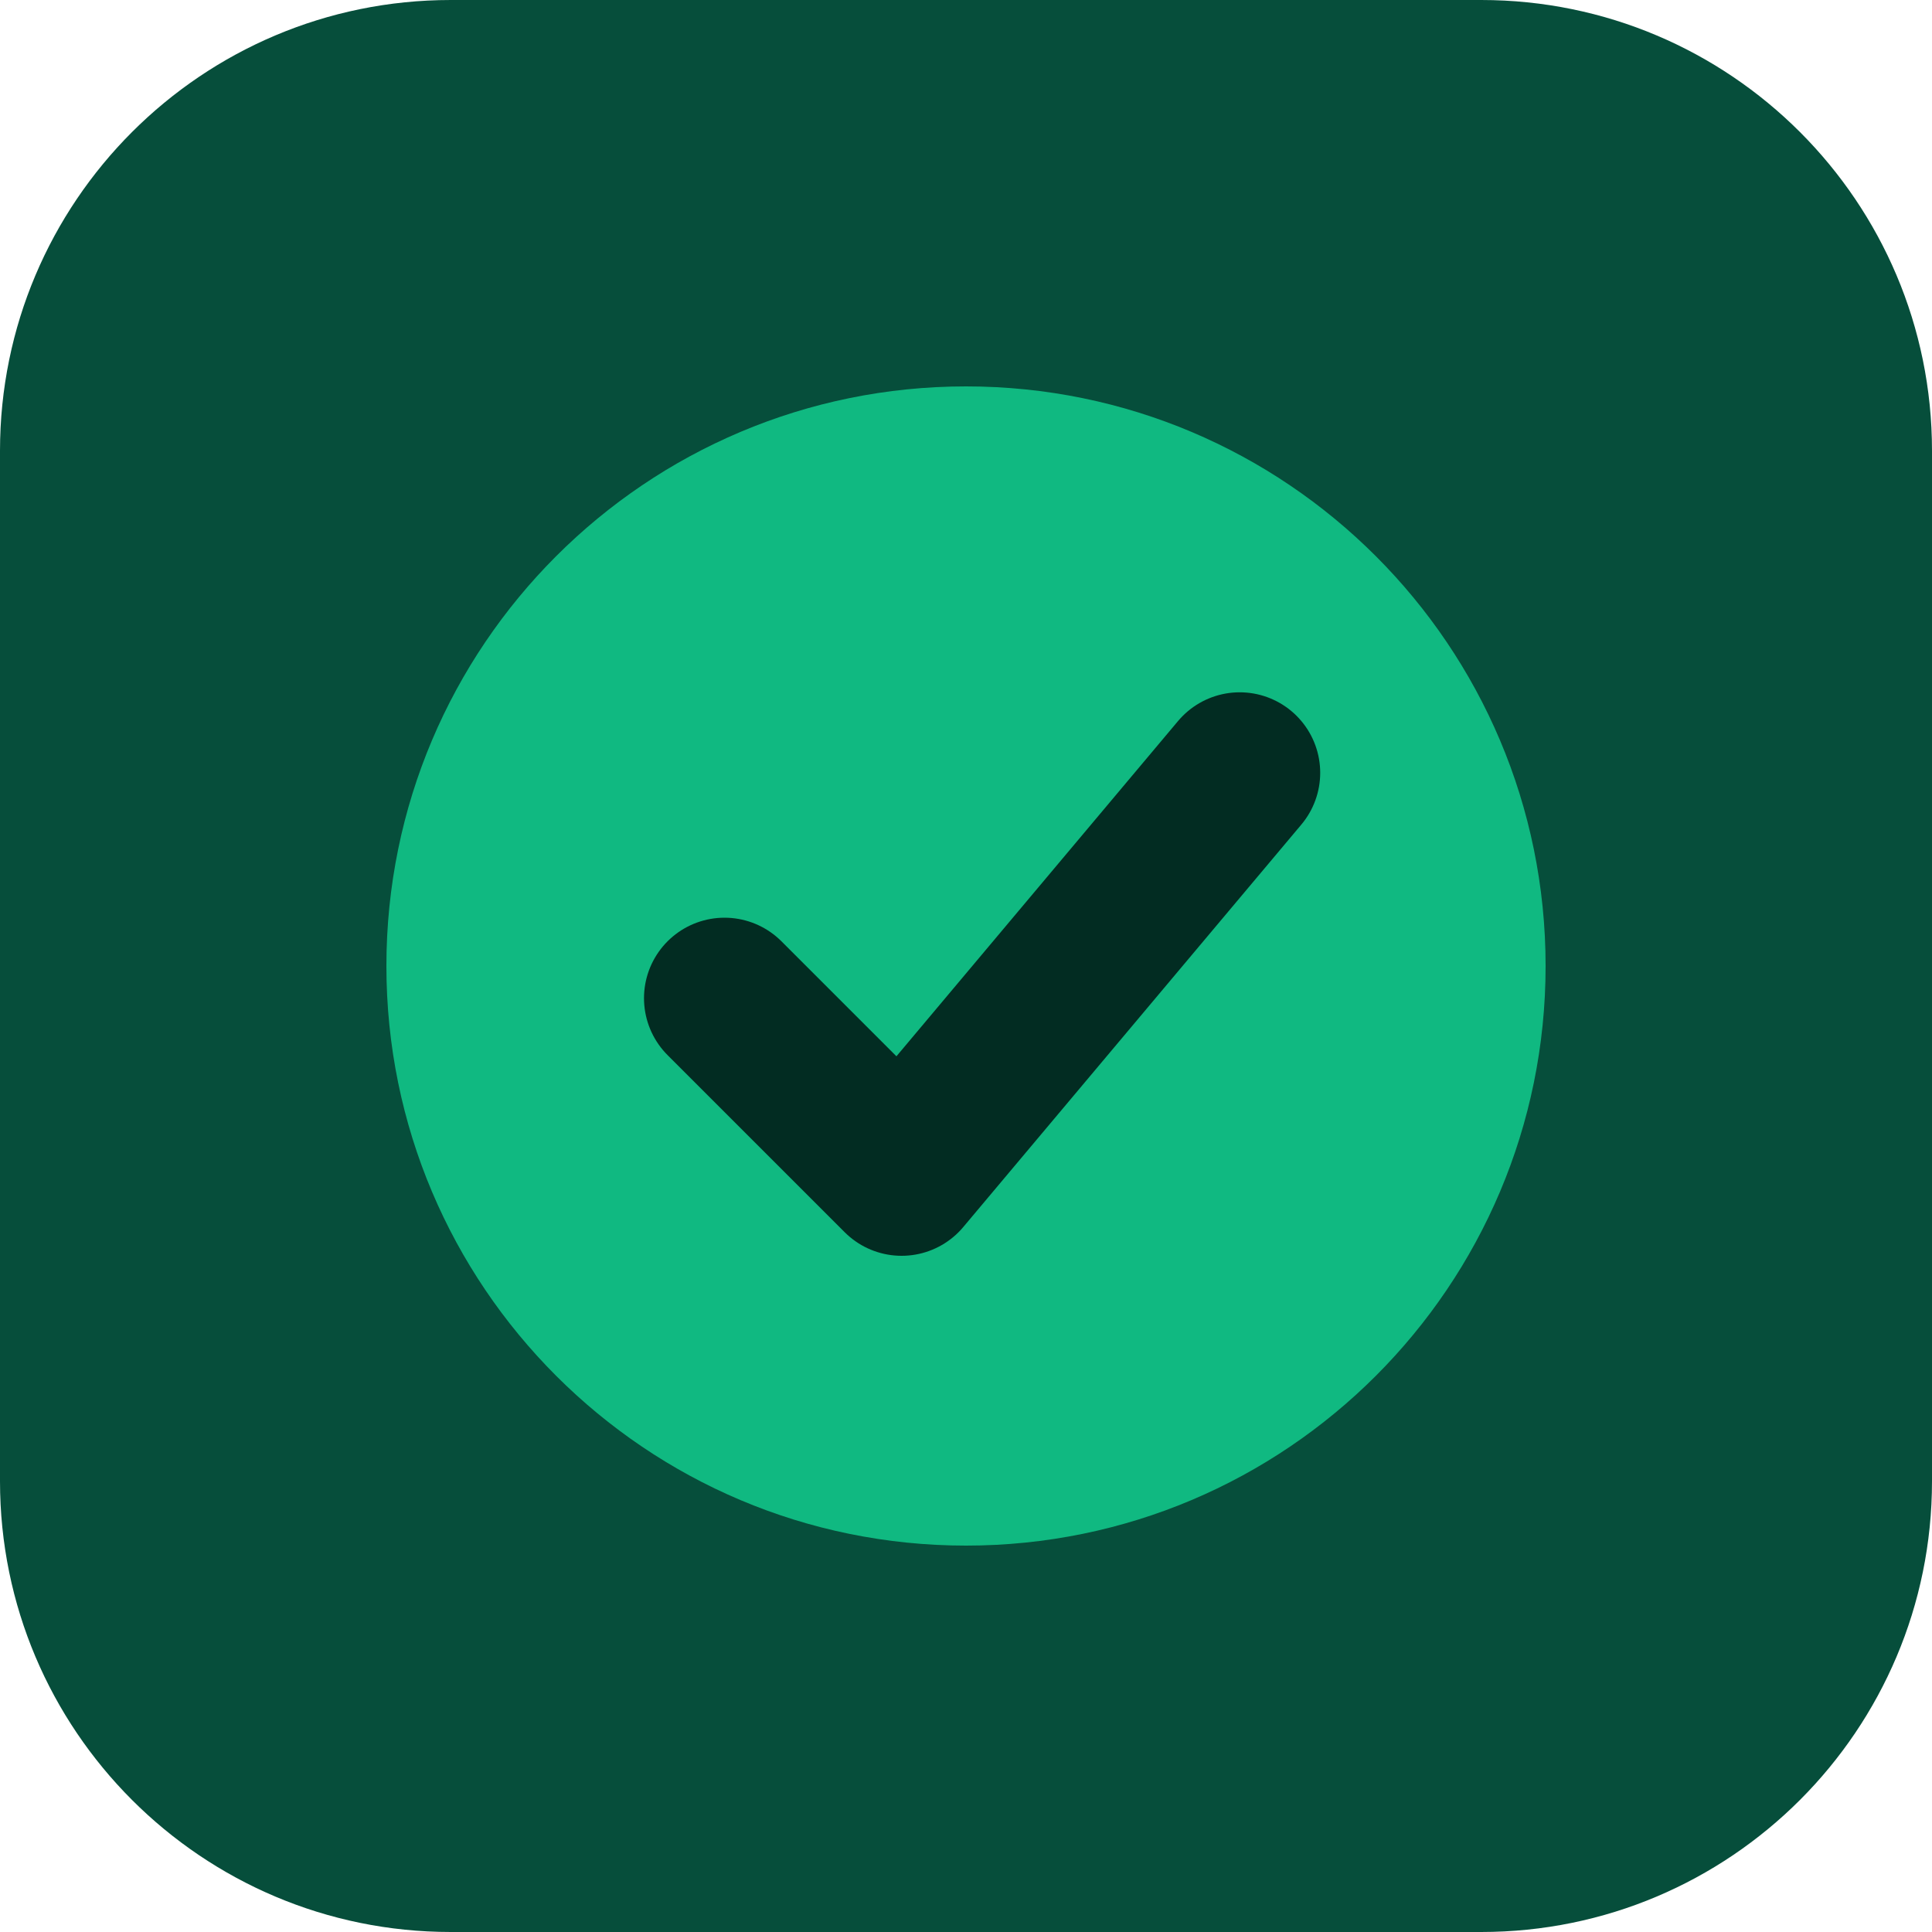
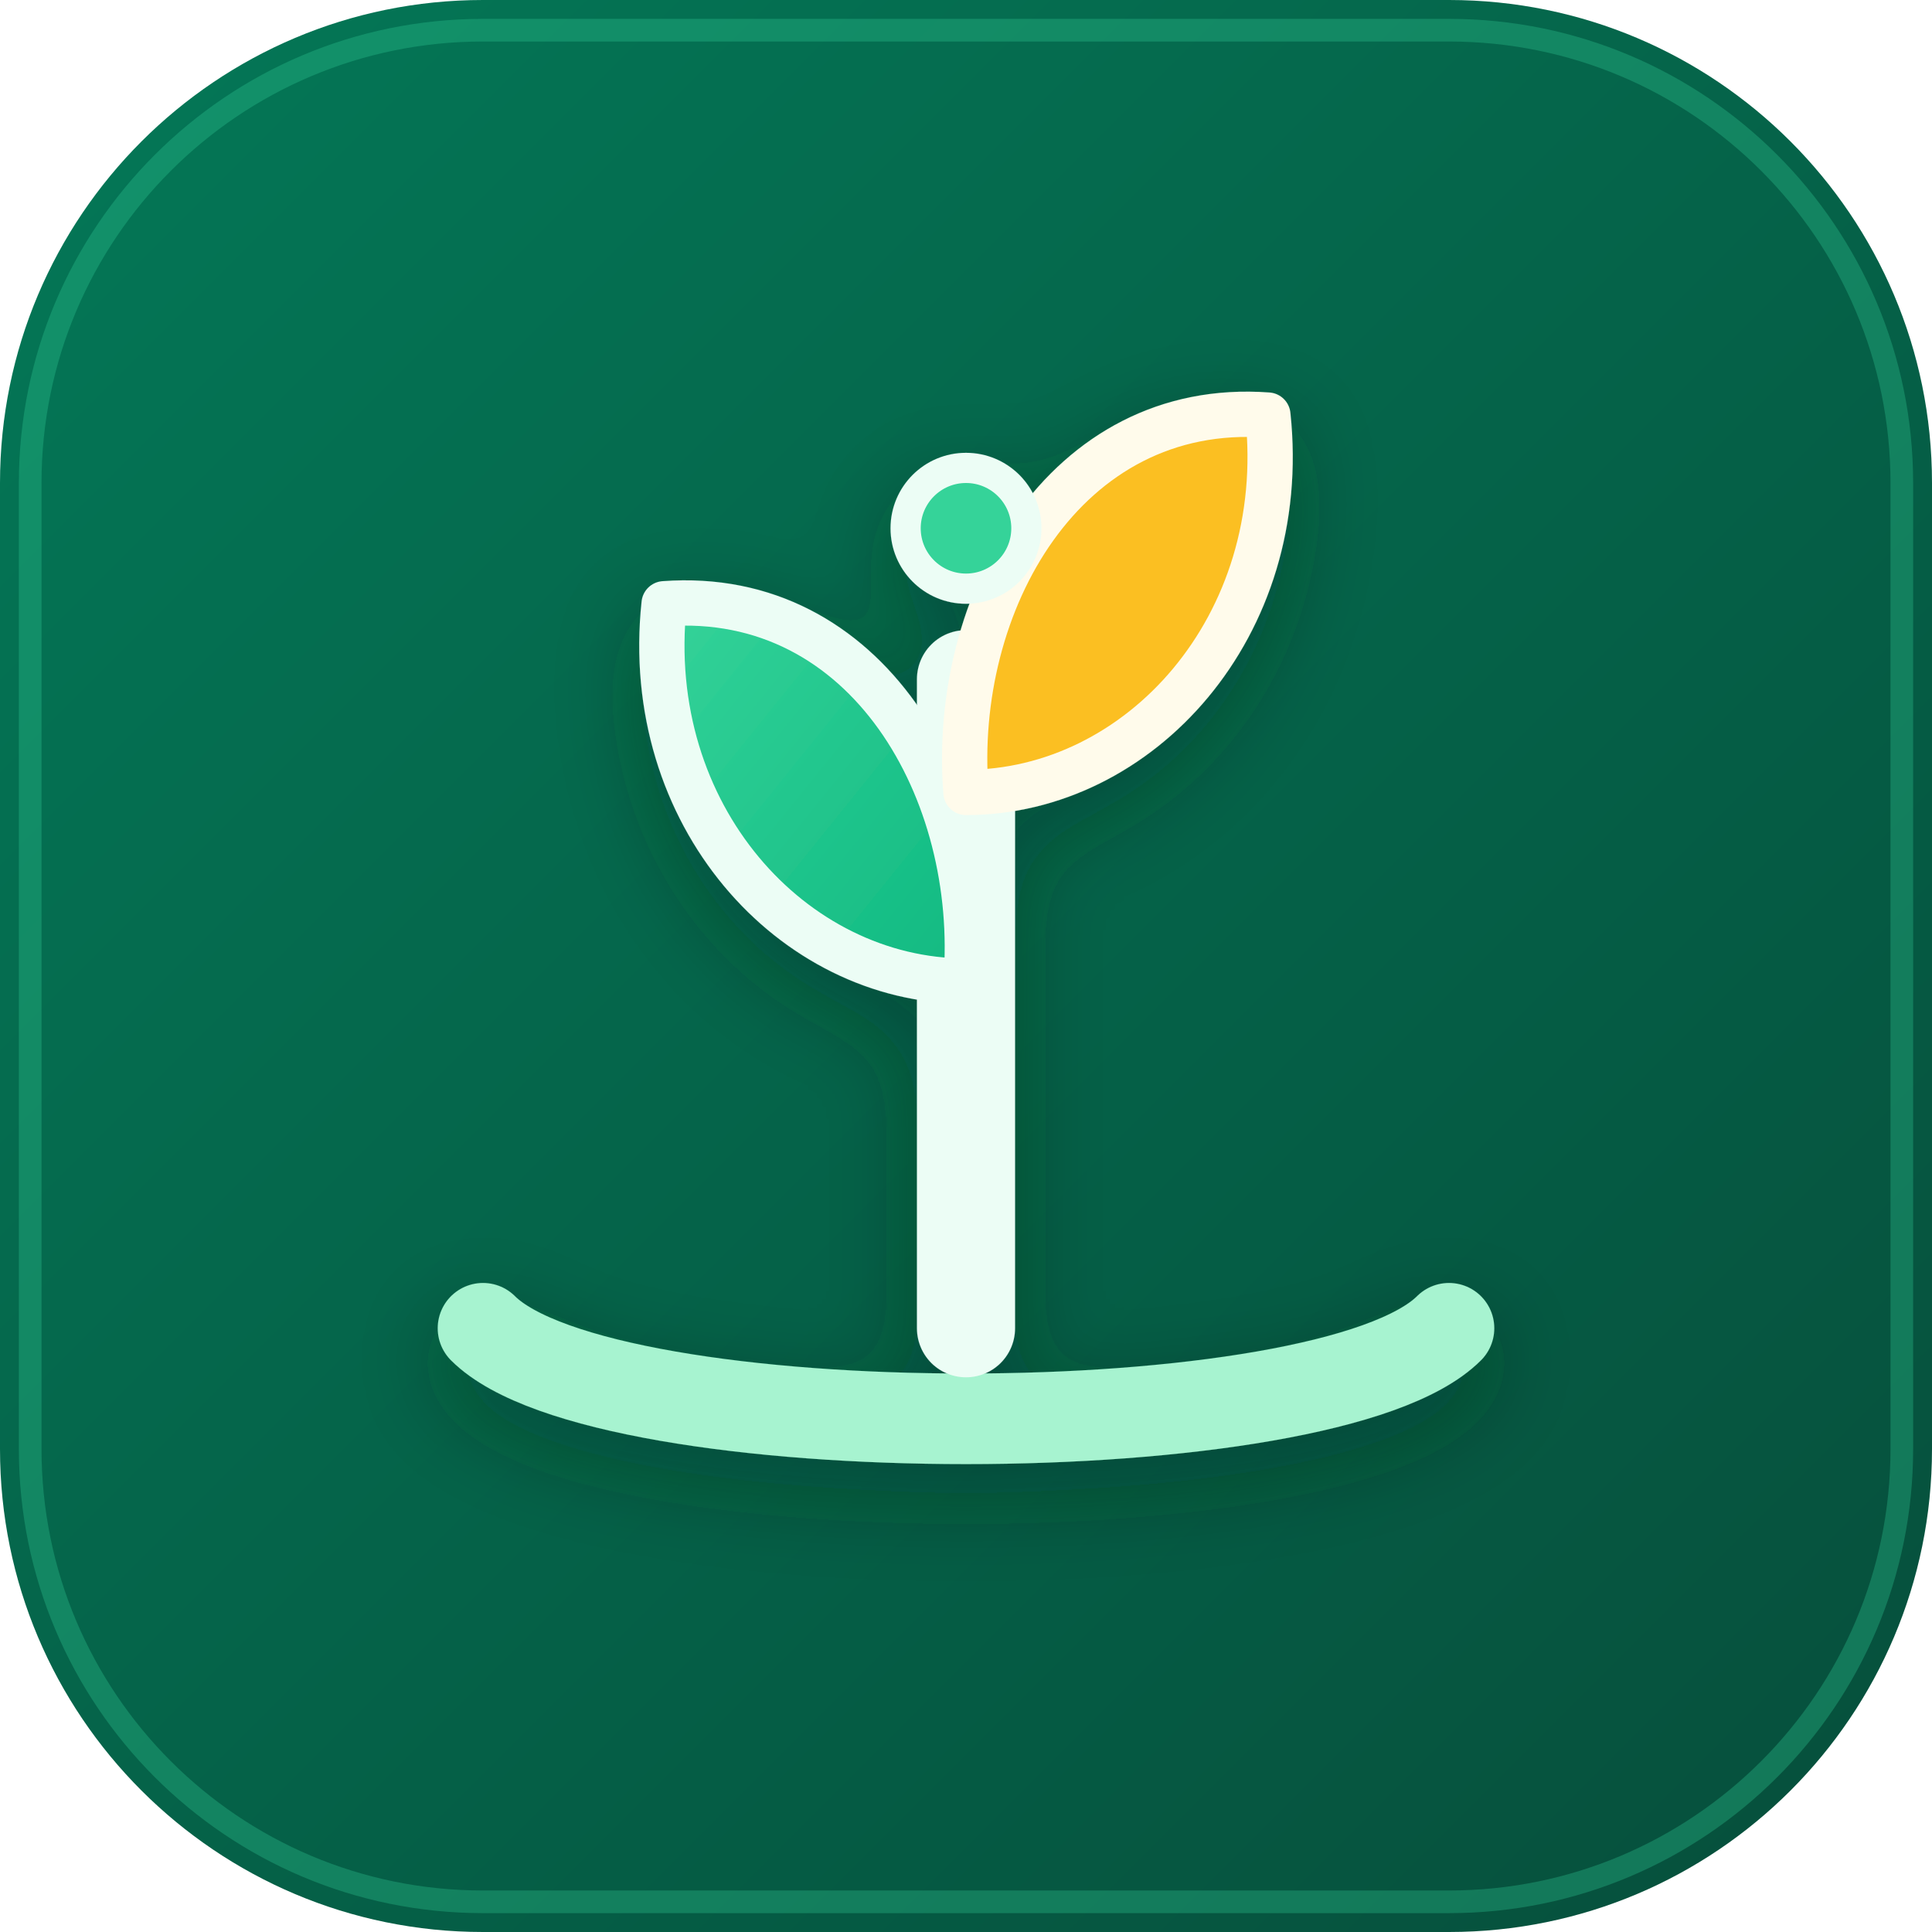
- <svg xmlns="http://www.w3.org/2000/svg" viewBox="0 0 120 120" fill="none">
-   <rect width="120" height="120" rx="28" fill="#064E3B" />
-   <circle cx="60" cy="60" r="36" fill="#10B981" />
-   <path d="M45 62L56 73L77 48" stroke="#022C22" stroke-width="10" stroke-linecap="round" stroke-linejoin="round" />
+ <svg xmlns="http://www.w3.org/2000/svg" viewBox="0 0 512 512" fill="none">
+   <defs>
+     <linearGradient id="bgGrad" x1="0%" y1="0%" x2="100%" y2="100%">
+       <stop offset="0%" stop-color="#047857" />
+       <stop offset="100%" stop-color="#064E3B" />
+     </linearGradient>
+     <linearGradient id="leafGrad" x1="0%" y1="0%" x2="100%" y2="100%">
+       <stop offset="0%" stop-color="#34D399" />
+       <stop offset="100%" stop-color="#10B981" />
+     </linearGradient>
+     <filter id="glow" x="-10%" y="-10%" width="120%" height="120%" filterUnits="userSpaceOnUse">
+       <feDropShadow dx="0" dy="8" stdDeviation="12" flood-color="#022c22" flood-opacity="0.35" />
+     </filter>
+   </defs>
+   <rect width="512" height="512" rx="128" fill="url(#bgGrad)" />
+   <rect x="8" y="8" width="496" height="496" rx="120" stroke="#34D399" stroke-width="6" stroke-opacity="0.3" fill="none" />
+   <g filter="url(#glow)">
+     <path d="M128 352C160 384 352 384 384 352" stroke="#A7F3D0" stroke-width="24" stroke-linecap="round" />
+     <path d="M256 352V180" stroke="#ECFDF5" stroke-width="26" stroke-linecap="round" />
+     <path d="M256 260C210 260 170 216 176 160C230 156 260 210 256 260Z" fill="url(#leafGrad)" stroke="#ECFDF5" stroke-width="12" stroke-linejoin="round" />
+     <path d="M256 210C302 210 342 166 336 110C282 106 252 160 256 210Z" fill="#FBBF24" stroke="#FFFBEB" stroke-width="12" stroke-linejoin="round" />
+     <circle cx="256" cy="140" r="16" fill="#34D399" stroke="#ECFDF5" stroke-width="8" />
+   </g>
</svg>
